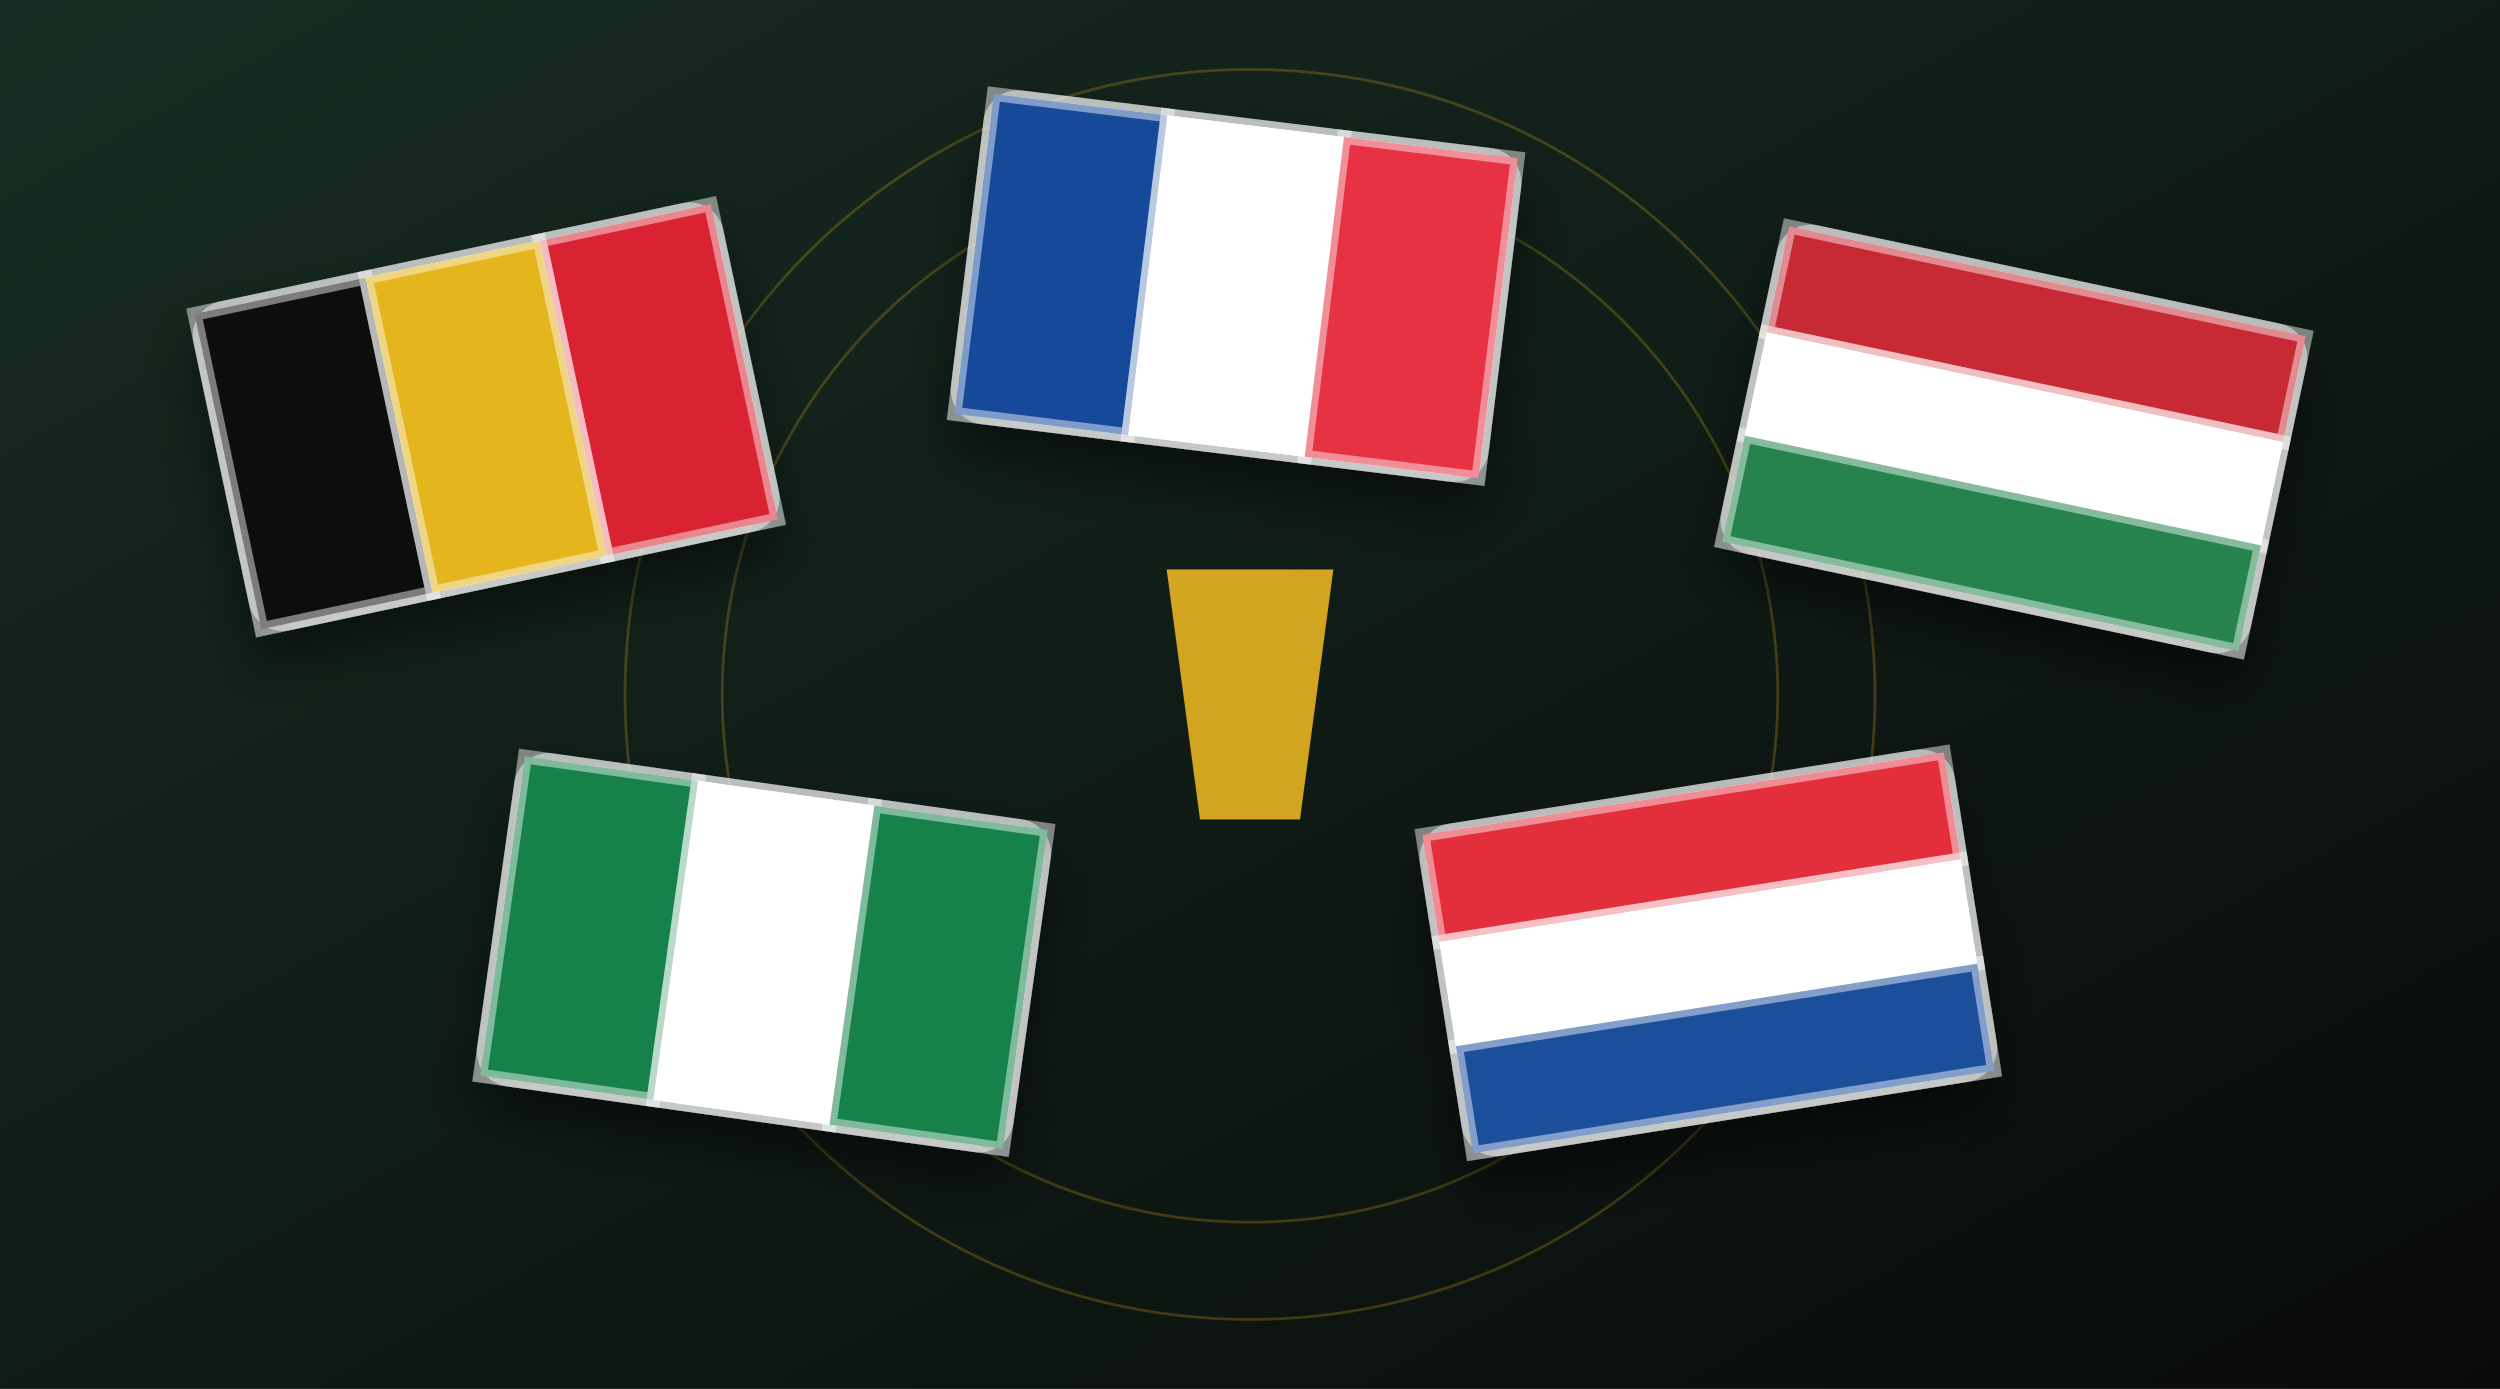
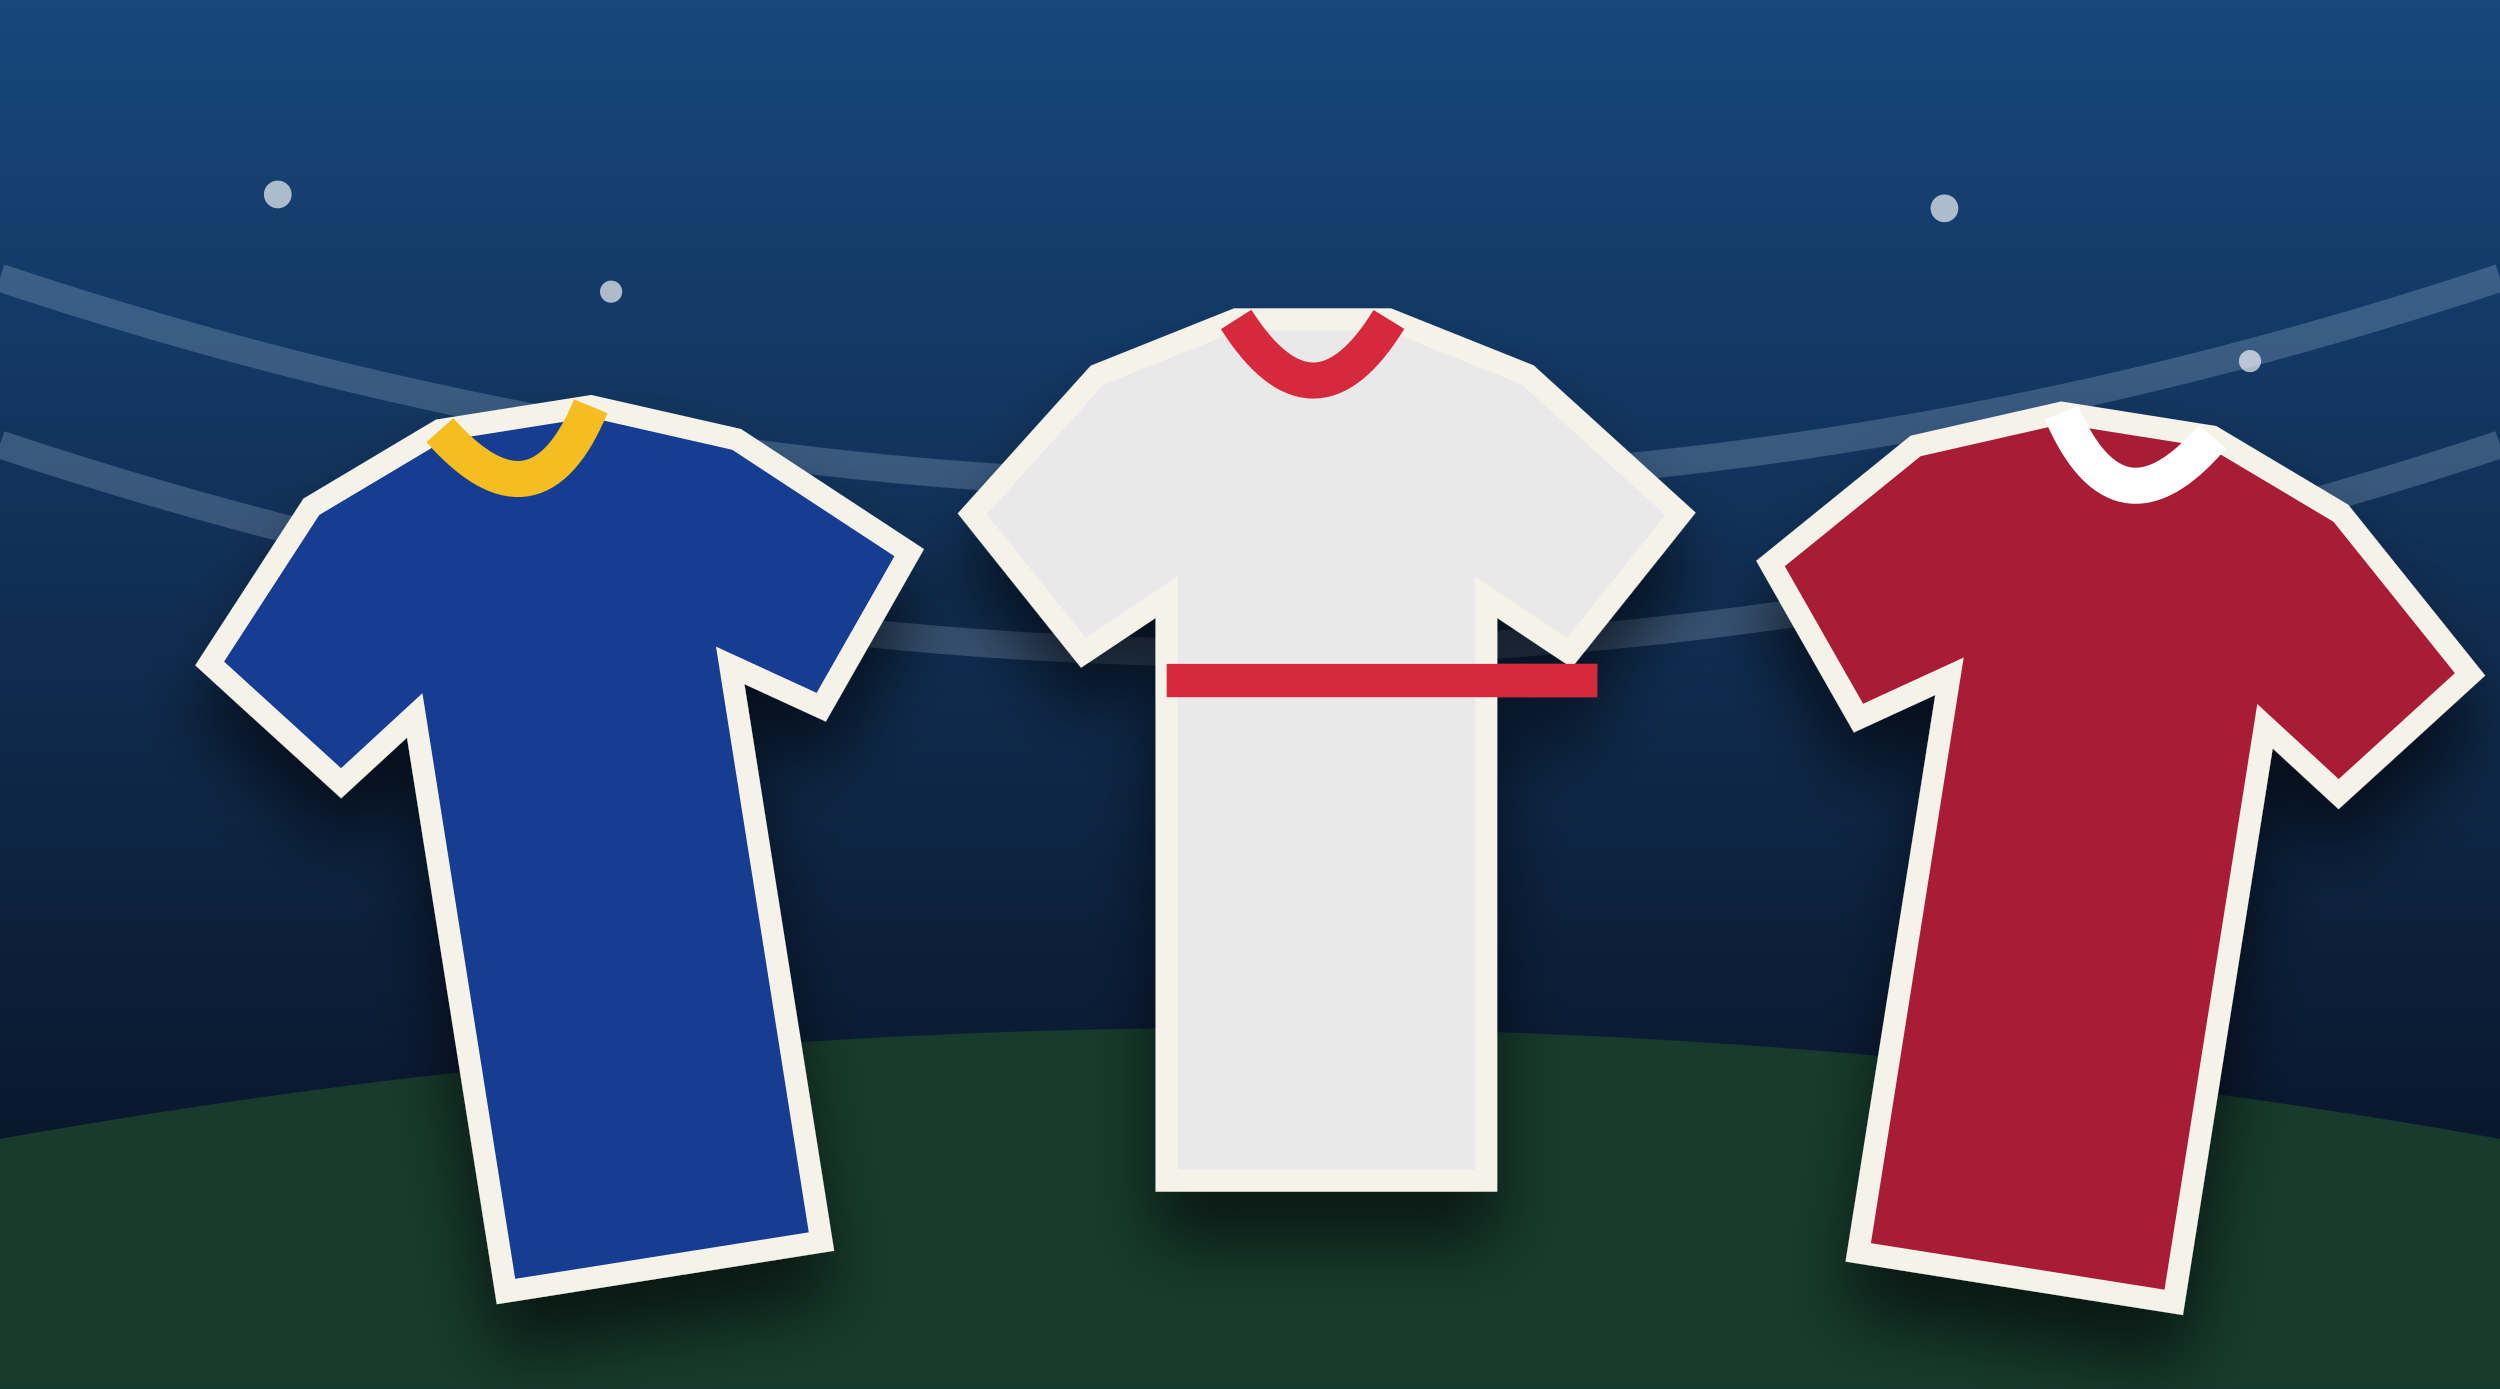
<svg xmlns="http://www.w3.org/2000/svg" viewBox="0 0 900 500">
  <defs>
-     <linearGradient id="b" x2="1" y2="1">
-       <stop stop-color="#172c22" />
-       <stop offset="1" stop-color="#090b0a" />
+     <linearGradient id="b" x2="0" y2="1">
+       <stop stop-color="#17477c" />
+       <stop offset="1" stop-color="#070d1c" />
+     </linearGradient>
+     <linearGradient id="g">
+       <stop stop-color="#b98212" />
+       <stop offset=".5" stop-color="#ffe58a" />
+       <stop offset="1" stop-color="#b98212" />
    </linearGradient>
    <filter id="s">
-       <feDropShadow dx="0" dy="12" stdDeviation="10" flood-opacity=".5" />
+       <feDropShadow dx="0" dy="18" stdDeviation="12" flood-opacity=".6" />
    </filter>
  </defs>
  <rect width="900" height="500" fill="url(#b)" />
-   <g opacity=".22" fill="none" stroke="#f4bd22">
-     <circle cx="450" cy="250" r="190" />
-     <circle cx="450" cy="250" r="225" />
+   <path d="M0 100Q450 250 900 100M0 160Q450 310 900 160" fill="none" stroke="#d9edff" stroke-opacity=".2" stroke-width="10" />
+   <path d="M0 410Q450 330 900 410V500H0Z" fill="#173b2d" />
+   <g fill="#fff" opacity=".65">
+     <circle cx="100" cy="70" r="5" />
+     <circle cx="220" cy="105" r="4" />
+     <circle cx="700" cy="75" r="5" />
+     <circle cx="810" cy="130" r="4" />
  </g>
-   <g filter="url(#s)" stroke="#fff" stroke-opacity=".45" stroke-width="5">
-     <g transform="translate(80 92) rotate(-12 95 58)">
-       <rect width="190" height="116" rx="10" fill="#fff" />
-       <path fill="#111" d="M0 0h63v116H0z" />
-       <path fill="#d92332" d="M127 0h63v116h-63z" />
-       <path fill="#e4b51d" d="M63 0h64v116H63z" />
+   <g filter="url(#s)" stroke="#f5f2e9" stroke-width="8">
+     <g transform="translate(90 150) rotate(-9 110 140)">
+       <path d="M40 20 90 0h55l50 20 55 50-40 50-30-20v210H65V100l-30 20-40-50z" fill="#153c91" />
+       <path d="M90 0q28 44 55 0" fill="none" stroke="#f4bd22" stroke-width="13" />
    </g>
-     <g transform="translate(350 45) rotate(7 95 58)">
-       <rect width="190" height="116" rx="10" fill="#fff" />
-       <path fill="#164a9a" d="M0 0h63v116H0z" />
-       <path fill="#fff" d="M63 0h64v116H63z" />
-       <path fill="#e63243" d="M127 0h63v116h-63z" />
+     <g transform="translate(355 115)">
+       <path d="M40 20 90 0h55l50 20 55 50-40 50-30-20v210H65V100l-30 20-40-50z" fill="#e9e9e9" />
+       <path d="M90 0q28 44 55 0" fill="none" stroke="#d52b3c" stroke-width="13" />
+       <path d="M65 130h155" stroke="#d52b3c" stroke-width="12" />
    </g>
-     <g transform="translate(630 100) rotate(12 95 58)">
-       <rect width="190" height="116" rx="10" fill="#fff" />
-       <path fill="#c82935" d="M0 0h190v39H0z" />
-       <path fill="#fff" d="M0 39h190v38H0z" />
-       <path fill="#25834d" d="M0 77h190v39H0z" />
-     </g>
-     <g transform="translate(180 285) rotate(8 95 58)">
-       <rect width="190" height="116" rx="10" fill="#fff" />
-       <path fill="#18824a" d="M0 0h63v116H0z" />
-       <path fill="#fff" d="M63 0h64v116H63z" />
-       <path fill="#18824a" d="M127 0h63v116h-63z" />
-     </g>
-     <g transform="translate(520 285) rotate(-9 95 58)">
-       <rect width="190" height="116" rx="10" fill="#fff" />
-       <path fill="#e32e3b" d="M0 0h190v39H0z" />
-       <path fill="#fff" d="M0 39h190v38H0z" />
-       <path fill="#1d4f9b" d="M0 77h190v39H0z" />
+     <g transform="translate(630 150) rotate(9 110 140)">
+       <path d="M40 20 90 0h55l50 20 55 50-40 50-30-20v210H65V100l-30 20-40-50z" fill="#a91d35" />
+       <path d="M90 0q28 44 55 0" fill="none" stroke="#fff" stroke-width="13" />
    </g>
  </g>
-   <path d="M420 205h60l-12 90h-36z" fill="#f4bd22" opacity=".85" />
+   <path d="M0 465H900" stroke="url(#g)" stroke-width="5" />
</svg>
